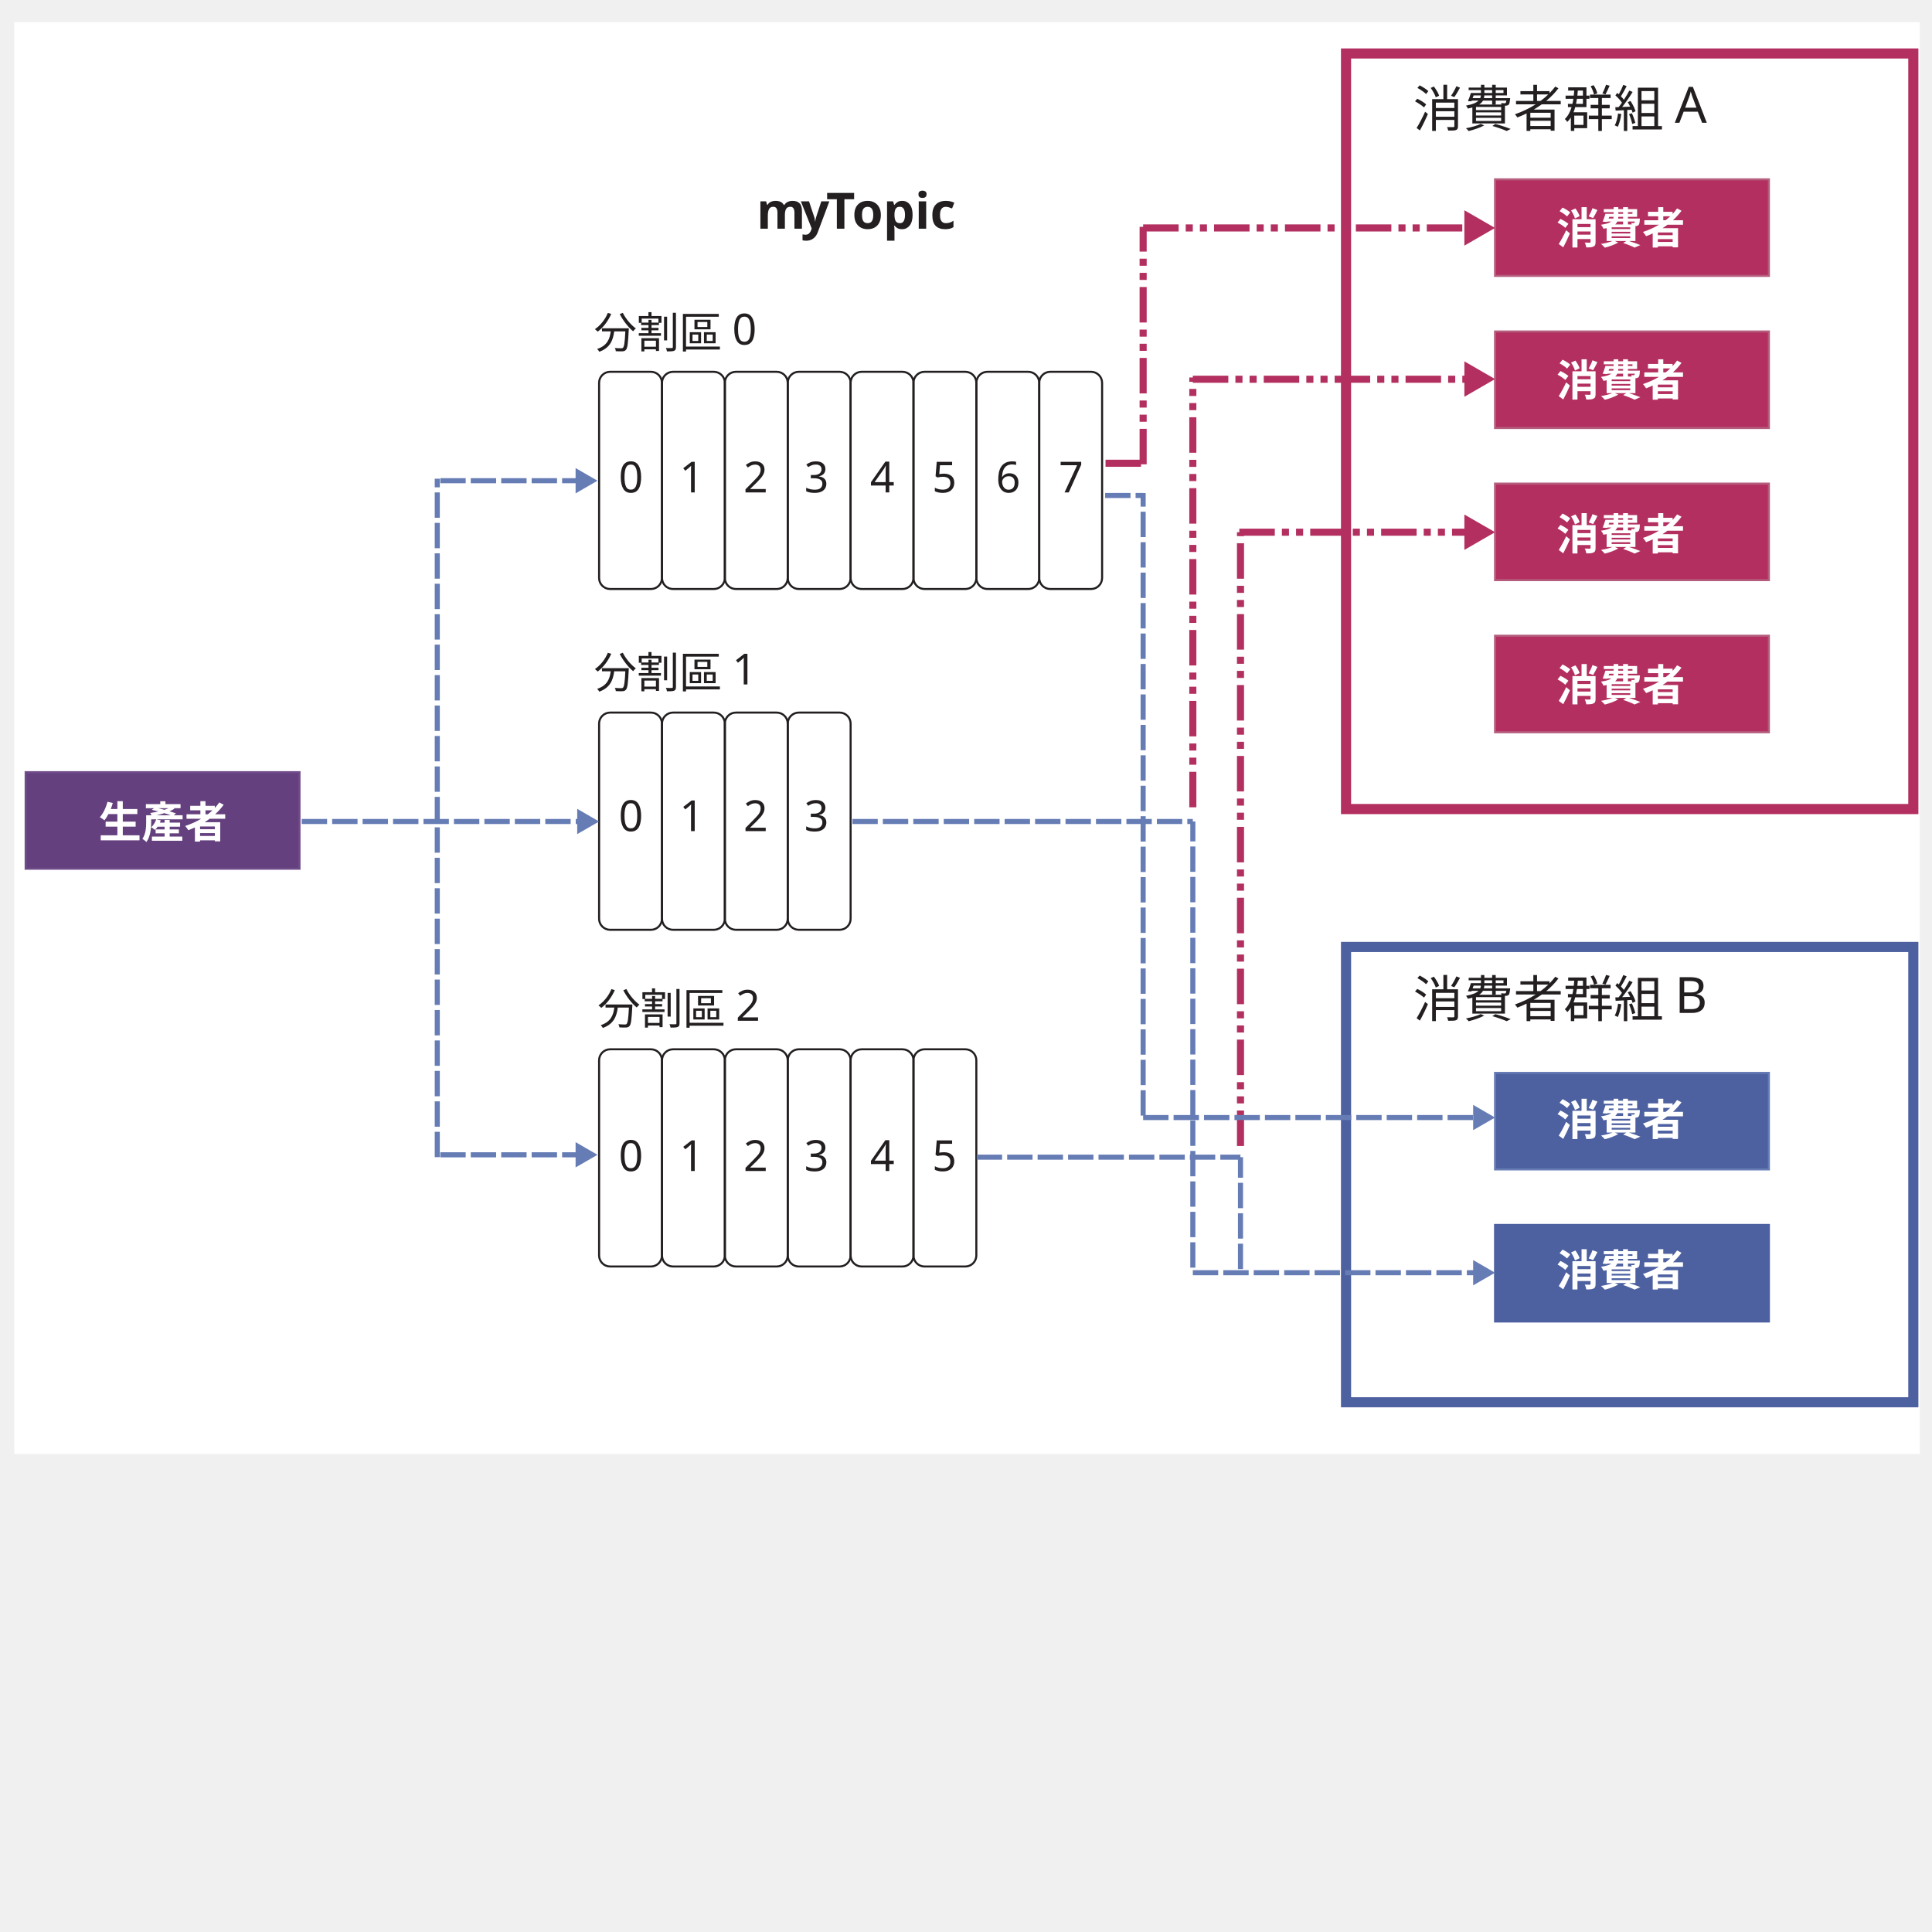
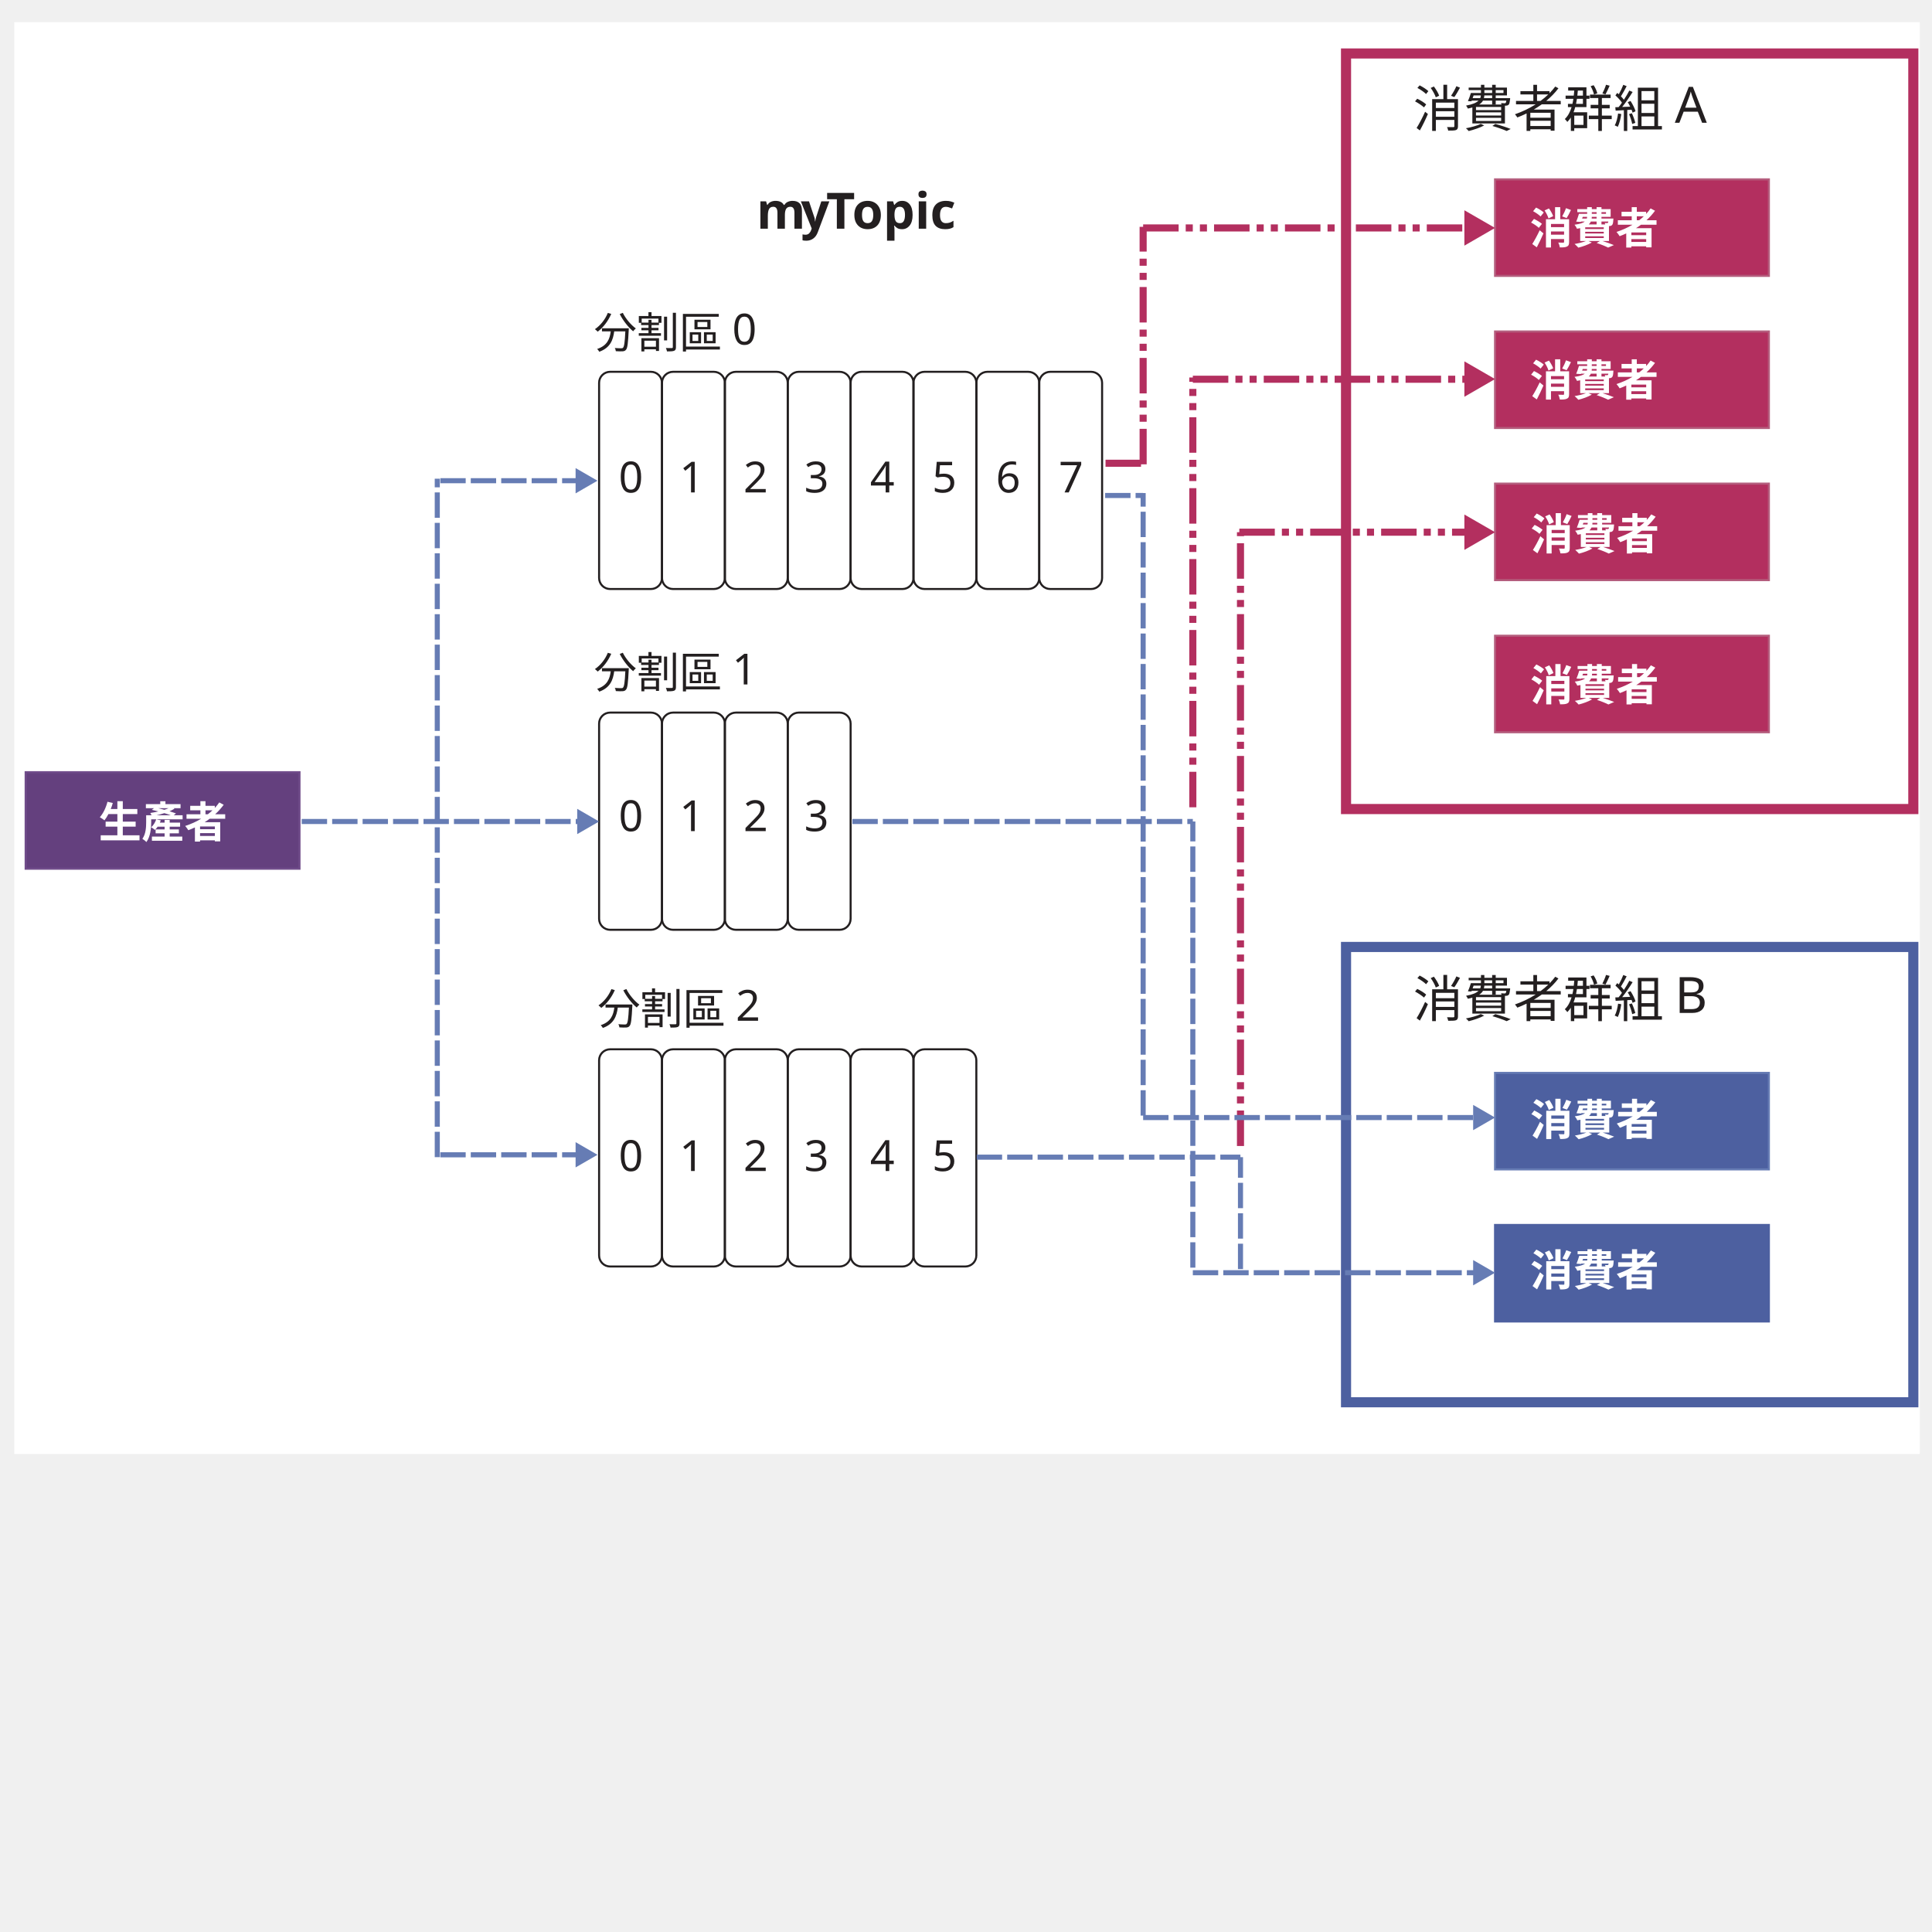
<svg xmlns="http://www.w3.org/2000/svg" viewBox="0 0 540 540">
  <defs>
    <style>.cls-1,.cls-2,.cls-23,.cls-5{fill:#fff;}.cls-2,.cls-3{stroke:#4d60a0;}.cls-2,.cls-5{stroke-linecap:round;stroke-width:2.83px;}.cls-10,.cls-11,.cls-13,.cls-14,.cls-2,.cls-3,.cls-4,.cls-5,.cls-6,.cls-7,.cls-8{stroke-miterlimit:22.93;}.cls-3,.cls-4{fill:#4d60a0;}.cls-14,.cls-3,.cls-4,.cls-6,.cls-7{stroke-width:0.57px;}.cls-10,.cls-4,.cls-8{stroke:#667cb4;}.cls-11,.cls-13,.cls-5{stroke:#b32f5f;}.cls-12,.cls-6{fill:#b32f5f;}.cls-6{stroke:#b45d7d;}.cls-10,.cls-11,.cls-13,.cls-7,.cls-8{fill:none;}.cls-7{stroke:#231f20;}.cls-10,.cls-8{stroke-width:1.42px;stroke-dasharray:7.09 1.42;}.cls-9{fill:#667cb4;}.cls-10,.cls-13{fill-rule:evenodd;}.cls-11,.cls-13{stroke-width:1.98px;stroke-dasharray:9.92 1.98 1.98 1.98 1.98 1.98;}.cls-14{fill:#64407e;stroke:#704c8a;}.cls-15,.cls-27{font-size:14px;}.cls-15,.cls-19,.cls-27{fill:#231f20;}.cls-15,.cls-23{font-family:IBMPlexSans-Bold, IBM Plex Sans;font-weight:700;}.cls-16{letter-spacing:-0.01em;}.cls-17{letter-spacing:-0.03em;}.cls-18{letter-spacing:-0.06em;}.cls-19,.cls-23{font-size:12px;}.cls-19,.cls-27{font-family:IBMPlexSans, IBM Plex Sans;}.cls-20{letter-spacing:-0.01em;}.cls-21{letter-spacing:0em;}.cls-22{letter-spacing:0em;}.cls-24{letter-spacing:0em;}.cls-25{letter-spacing:-0.01em;}.cls-26{letter-spacing:0em;}.cls-28{letter-spacing:0em;}.cls-29{letter-spacing:0em;}</style>
  </defs>
  <g id="Background">
    <rect class="cls-1" x="3.99" y="6.2" width="532.6" height="400.2" />
  </g>
  <g id="Graphics">
    <rect class="cls-2" x="376.22" y="264.68" width="158.56" height="127.26" />
    <rect class="cls-3" x="417.87" y="342.38" width="76.54" height="26.98" />
    <rect class="cls-4" x="417.87" y="299.87" width="76.54" height="26.98" />
    <rect class="cls-5" x="376.22" y="14.95" width="158.56" height="211.18" />
    <rect class="cls-6" x="417.87" y="177.69" width="76.54" height="26.98" />
    <rect class="cls-6" x="417.87" y="135.17" width="76.54" height="26.98" />
    <rect class="cls-6" x="417.87" y="92.65" width="76.54" height="26.98" />
    <rect class="cls-6" x="417.87" y="50.13" width="76.54" height="26.98" />
    <rect class="cls-7" x="167.45" y="199.17" width="17.57" height="60.71" rx="3.08" ry="3.08" />
    <rect class="cls-7" x="185.03" y="199.17" width="17.57" height="60.71" rx="3.08" ry="3.08" />
    <rect class="cls-7" x="202.6" y="199.17" width="17.57" height="60.71" rx="3.08" ry="3.08" />
    <rect class="cls-7" x="220.18" y="199.17" width="17.57" height="60.71" rx="3.08" ry="3.08" />
    <rect class="cls-7" x="167.45" y="103.92" width="17.57" height="60.71" rx="3.08" ry="3.08" />
    <rect class="cls-7" x="185.03" y="103.92" width="17.57" height="60.71" rx="3.08" ry="3.08" />
    <rect class="cls-7" x="202.6" y="103.92" width="17.57" height="60.71" rx="3.08" ry="3.08" />
    <rect class="cls-7" x="220.18" y="103.92" width="17.57" height="60.71" rx="3.08" ry="3.08" />
    <rect class="cls-7" x="237.75" y="103.92" width="17.57" height="60.71" rx="3.08" ry="3.08" />
    <rect class="cls-7" x="255.32" y="103.92" width="17.57" height="60.71" rx="3.08" ry="3.08" />
    <rect class="cls-7" x="272.9" y="103.92" width="17.57" height="60.71" rx="3.08" ry="3.08" />
    <rect class="cls-7" x="290.47" y="103.92" width="17.57" height="60.71" rx="3.08" ry="3.08" />
    <rect class="cls-7" x="167.45" y="293.28" width="17.57" height="60.71" rx="3.08" ry="3.08" />
    <rect class="cls-7" x="185.03" y="293.28" width="17.57" height="60.71" rx="3.08" ry="3.08" />
    <rect class="cls-7" x="202.6" y="293.28" width="17.57" height="60.71" rx="3.08" ry="3.08" />
    <rect class="cls-7" x="220.18" y="293.28" width="17.57" height="60.71" rx="3.08" ry="3.08" />
    <rect class="cls-7" x="237.75" y="293.28" width="17.57" height="60.71" rx="3.08" ry="3.08" />
    <rect class="cls-7" x="255.32" y="293.28" width="17.57" height="60.71" rx="3.08" ry="3.08" />
    <path class="cls-8" d="M84.33,229.61h78" />
    <polygon class="cls-9" points="161.33 233.14 167.45 229.61 161.33 226.07 161.33 233.14" />
    <path class="cls-10" d="M122.22,323.43V133.8" />
    <path class="cls-8" d="M123.07,134.36h38.85" />
    <polygon class="cls-9" points="160.88 137.9 167 134.36 160.88 130.83 160.88 137.9" />
    <path class="cls-8" d="M123.07,322.77h38.85" />
    <polygon class="cls-9" points="160.88 326.3 167 322.77 160.88 319.23 160.88 326.3" />
    <path class="cls-10" d="M238.25,229.61H333.4" />
    <path class="cls-10" d="M273,323.43h73.7" />
    <path class="cls-8" d="M333.4,355.73h79.39" />
    <polygon class="cls-9" points="411.75 359.26 417.87 355.73 411.75 352.19 411.75 359.26" />
    <path class="cls-11" d="M333.4,106h77.35" />
    <polygon class="cls-12" points="409.3 110.9 417.87 105.95 409.3 101 409.3 110.9" />
    <path class="cls-11" d="M319.51,63.71h91.24" />
    <polygon class="cls-12" points="409.3 68.66 417.87 63.71 409.3 58.77 409.3 68.66" />
    <path class="cls-11" d="M346.39,148.75h64.36" />
    <polygon class="cls-12" points="409.3 153.7 417.87 148.75 409.3 143.81 409.3 153.7" />
    <path class="cls-10" d="M346.72,354.71V323.43" />
    <path class="cls-10" d="M333.4,354.31V229.61" />
    <path class="cls-13" d="M346.72,320.31V148.75" />
    <path class="cls-13" d="M333.4,225.64V105.51" />
    <path class="cls-13" d="M319.51,129.78V63.4" />
    <path class="cls-13" d="M309,129.48h10.54" />
    <path class="cls-8" d="M319.51,312.36h93.28" />
    <polygon class="cls-9" points="411.75 315.89 417.87 312.36 411.75 308.82 411.75 315.89" />
    <path class="cls-10" d="M319.51,311.81v-174" />
    <path class="cls-10" d="M308.89,138.49h10.62" />
    <rect class="cls-14" x="7.17" y="215.83" width="76.54" height="26.98" />
  </g>
  <g id="text">
    <text class="cls-15" transform="translate(211.44 63.92)">
      <tspan class="cls-16">m</tspan>
      <tspan class="cls-17" x="12.4" y="0">y</tspan>
      <tspan class="cls-18" x="19.46" y="0">T</tspan>
      <tspan x="26.73" y="0">opic</tspan>
    </text>
    <text class="cls-19" transform="translate(166 97.3)">
      <tspan class="cls-20">分割區 0</tspan>
      <tspan class="cls-21" x="7.15" y="0" />
      <tspan class="cls-22" x="13.56" y="0" />
      <tspan x="18.01" y="0" />
    </text>
    <text class="cls-19" transform="translate(166 192.3)">
      <tspan class="cls-20">分割區 1</tspan>
      <tspan class="cls-21" x="7.15" y="0" />
      <tspan class="cls-22" x="13.56" y="0" />
      <tspan x="18.01" y="0" />
    </text>
    <text class="cls-19" transform="translate(167 286.3)">
      <tspan class="cls-20">分割區 2</tspan>
      <tspan class="cls-21" x="7.15" y="0" />
      <tspan class="cls-22" x="13.56" y="0" />
      <tspan x="18.01" y="0" />
    </text>
    <text class="cls-23" transform="translate(19.79 234.14)">
      <tspan class="cls-20" />
      <tspan class="cls-24" x="7.75" y="0">生產者</tspan>
      <tspan x="12.54" y="0" />
      <tspan class="cls-25" x="33.76" y="0" />
      <tspan class="cls-26" x="39.9" y="0" />
    </text>
-     <text class="cls-23" transform="translate(435 153.63)">消費者</text>
-     <text class="cls-23" transform="translate(435 195.81)">消費者</text>
-     <text class="cls-23" transform="translate(435 110.63)">消費者</text>
-     <text class="cls-23" transform="translate(435 68.11)">消費者</text>
-     <text class="cls-23" transform="translate(435 317.31)">消費者</text>
-     <text class="cls-23" transform="translate(435 359.36)">消費者</text>
+     <text class="cls-23" transform="translate(427.78 153.63)">消費者</text>
+     <text class="cls-23" transform="translate(427.68 195.81)">消費者</text>
+     <text class="cls-23" transform="translate(427.6 110.63)">消費者</text>
+     <text class="cls-23" transform="translate(427.6 68.11)">消費者</text>
+     <text class="cls-23" transform="translate(427.68 317.31)">消費者</text>
+     <text class="cls-23" transform="translate(427.68 359.36)">消費者</text>
    <text class="cls-27" transform="translate(394.98 284.28)">消費者群組 B<tspan class="cls-28" x="77.33" y="0" />
      <tspan class="cls-29" x="82.4" y="0" />
    </text>
    <text class="cls-27" transform="translate(394.98 35.47)">消費者群組 A<tspan class="cls-28" x="77.33" y="0" />
      <tspan class="cls-29" x="82.4" y="0" />
    </text>
    <text class="cls-19" transform="translate(172.91 137.64)">0 </text>
    <text class="cls-19" transform="translate(189.91 137.64)">1</text>
    <text class="cls-19" transform="translate(207.79 137.64)">2</text>
    <text class="cls-19" transform="translate(224.78 137.64)">3</text>
    <text class="cls-19" transform="translate(243.18 137.64)">4</text>
    <text class="cls-19" transform="translate(260.54 137.64)">5 </text>
    <text class="cls-19" transform="translate(278.36 137.64)">6</text>
    <text class="cls-19" transform="translate(295.92 137.64)">7</text>
    <text class="cls-19" transform="translate(172.91 327.3)">0 </text>
    <text class="cls-19" transform="translate(189.91 327.3)">1</text>
    <text class="cls-19" transform="translate(207.79 327.3)">2</text>
    <text class="cls-19" transform="translate(224.78 327.3)">3</text>
    <text class="cls-19" transform="translate(243.18 327.3)">4</text>
    <text class="cls-19" transform="translate(260.54 327.3)">5 </text>
    <text class="cls-19" transform="translate(172.91 232.3)">0 </text>
    <text class="cls-19" transform="translate(189.91 232.3)">1</text>
    <text class="cls-19" transform="translate(207.79 232.3)">2</text>
    <text class="cls-19" transform="translate(224.78 232.3)">3</text>
  </g>
</svg>
